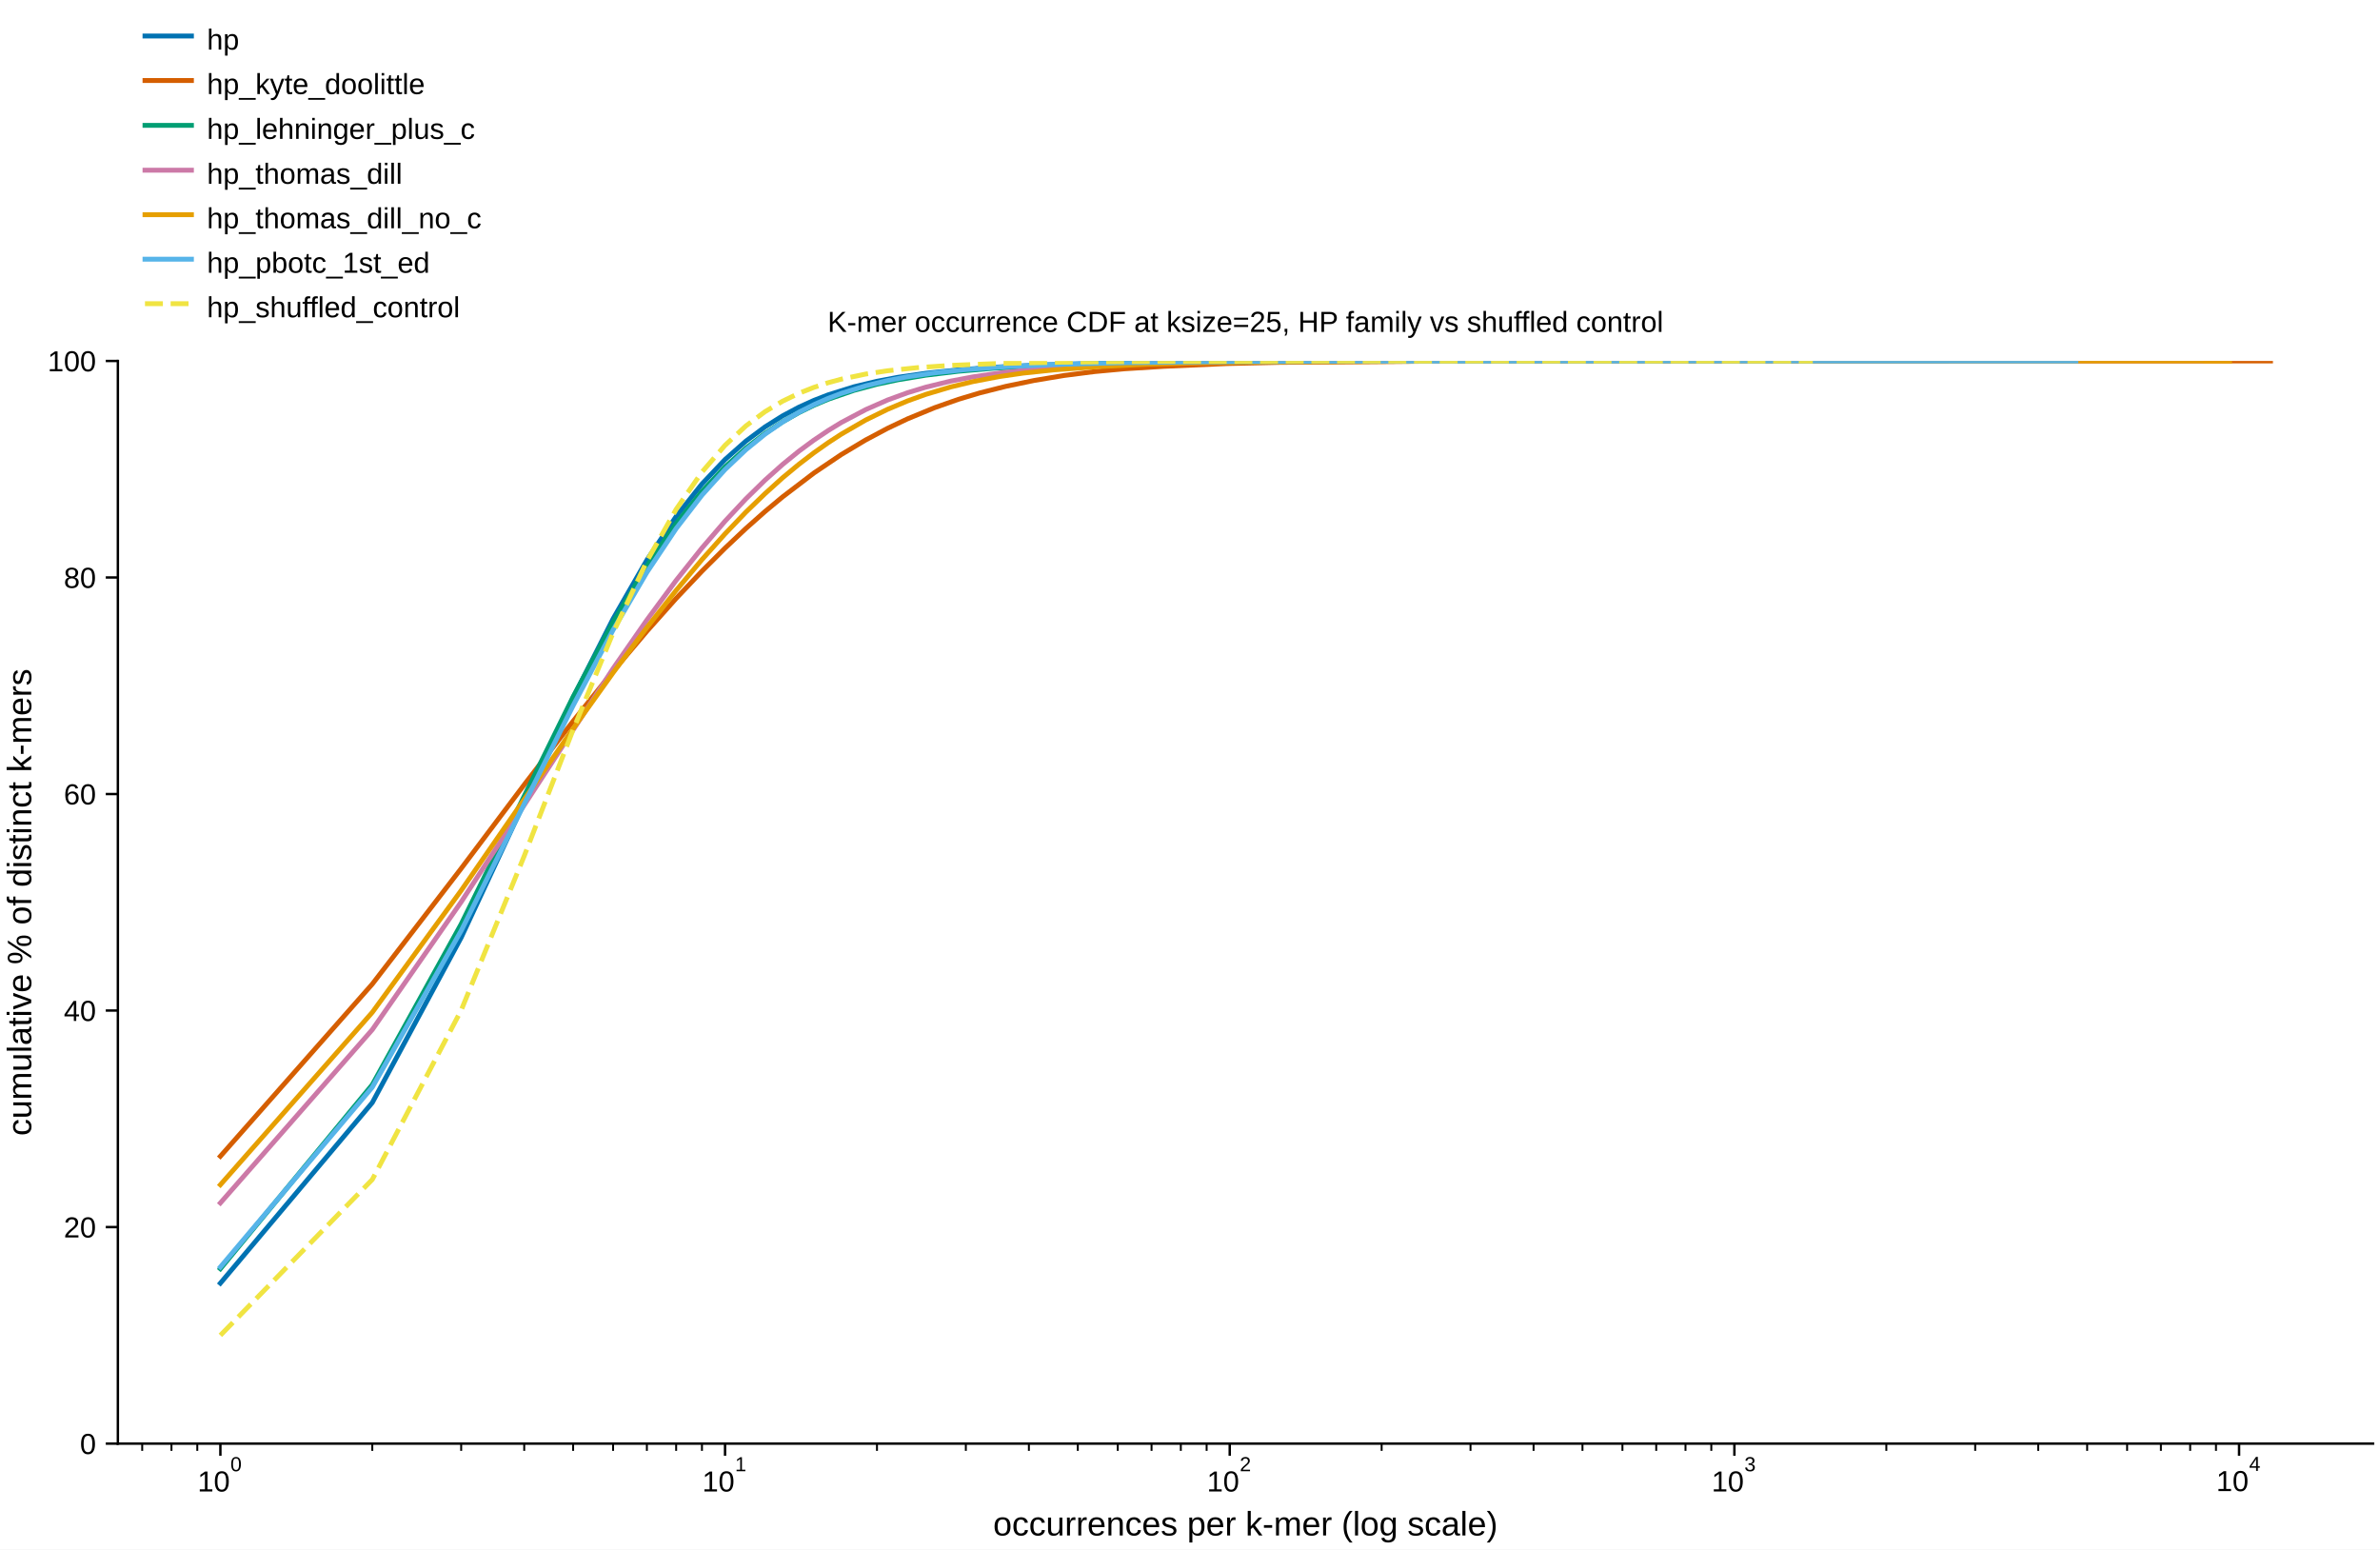
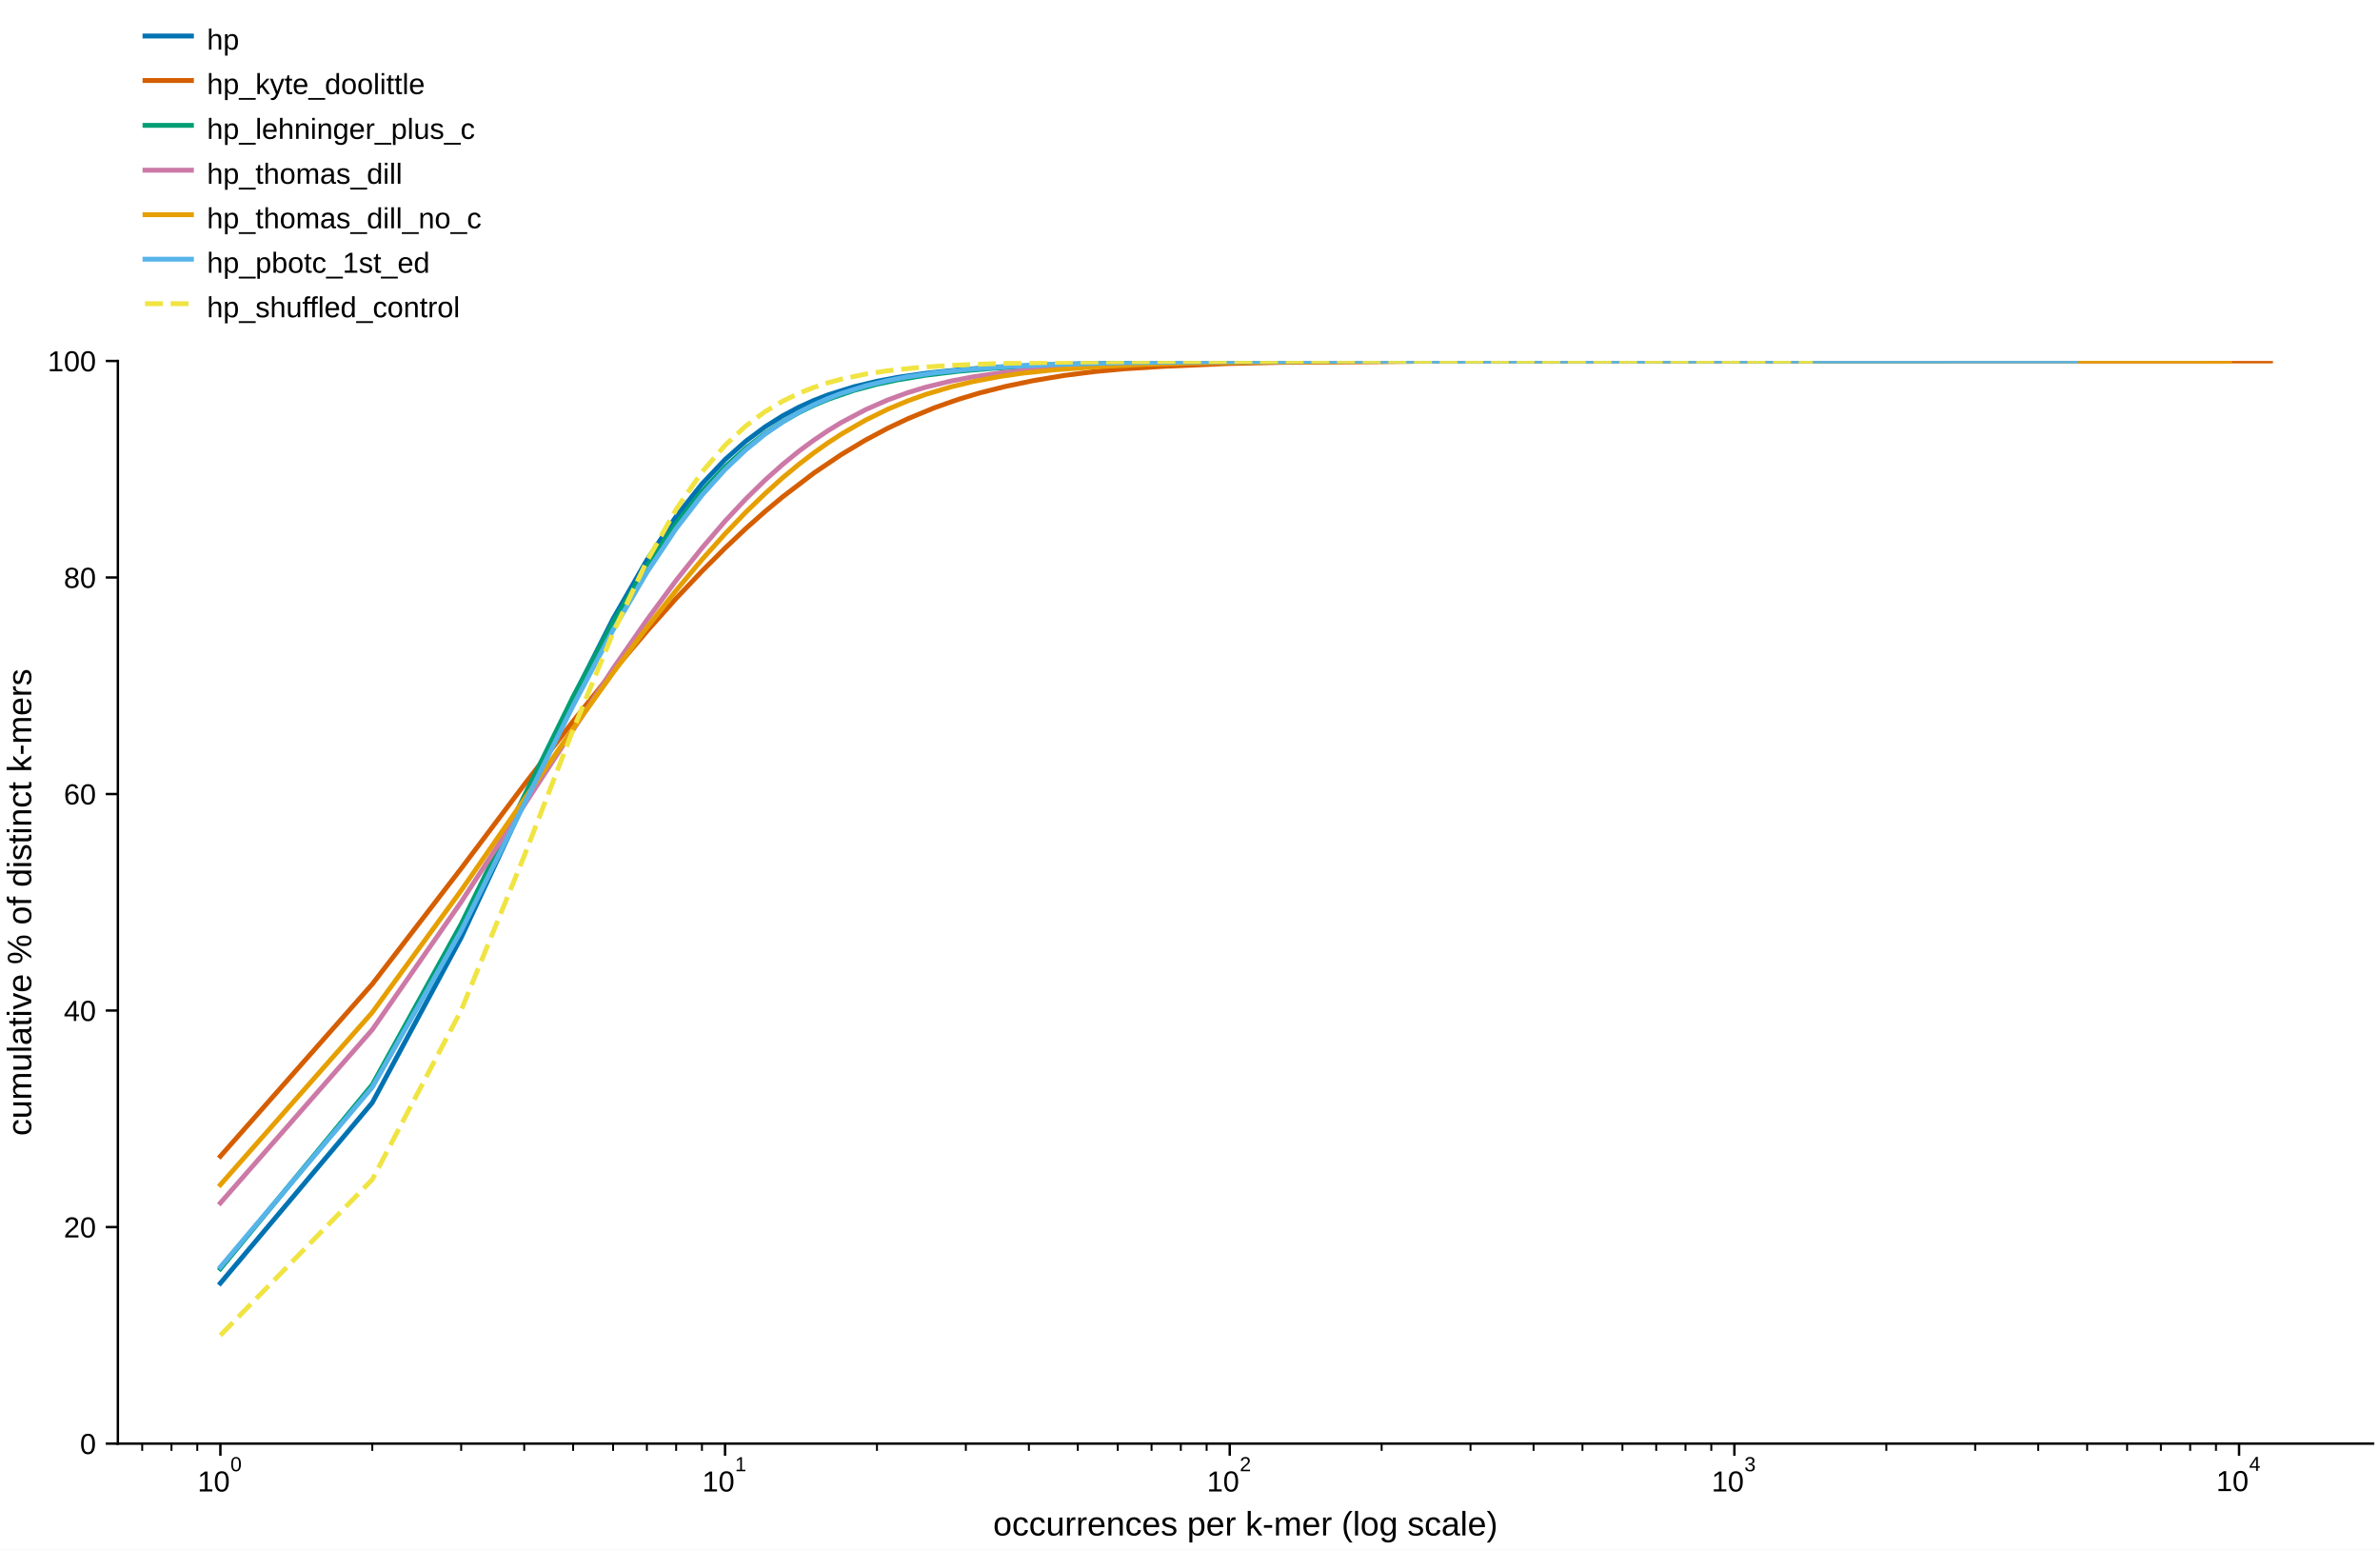
<svg xmlns="http://www.w3.org/2000/svg" xmlns:xlink="http://www.w3.org/1999/xlink" width="491.701pt" height="320.108pt" viewBox="0 0 491.701 320.108" version="1.1">
  <defs>
    <style type="text/css">*{stroke-linejoin: round; stroke-linecap: butt}</style>
  </defs>
  <g id="figure_1">
    <g id="patch_1">
      <path d="M 0 320.108  L 491.701 320.108  L 491.701 0  L 0 0  z " style="fill: #ffffff" />
    </g>
    <g id="axes_1">
      <g id="patch_2">
        <path d="M 24.351 298.219  L 490.261 298.219  L 490.261 74.565  L 24.351 74.565  z " style="fill: #ffffff" />
      </g>
      <g id="matplotlib.axis_1">
        <g id="xtick_1">
          <g id="line2d_1">
            <defs>
-               <path id="m914d6c0623" d="M 0 0  L 0 2.5  " style="stroke: #000000; stroke-width: 0.5" />
+               <path id="m2e31011716" d="M 0 0  L 0 2.5  " style="stroke: #000000; stroke-width: 0.5" />
            </defs>
            <g>
-               <use xlink:href="#m914d6c0623" x="45.529" y="298.219" style="stroke: #000000; stroke-width: 0.5" />
+               <use xlink:href="#m2e31011716" x="45.529" y="298.219" style="stroke: #000000; stroke-width: 0.5" />
            </g>
          </g>
          <g id="text_1">
            <g transform="translate(40.81913 308.9065)">
              <text>
                <tspan x="0" y="-0.8" style="font-size: 6px; font-family: 'Arial'">1</tspan>
                <tspan x="3.337" y="-0.8" style="font-size: 6px; font-family: 'Arial'">0</tspan>
                <tspan x="6.778" y="-4.981" style="font-size: 4.2px; font-family: 'Arial'">0</tspan>
              </text>
            </g>
          </g>
        </g>
        <g id="xtick_2">
          <g id="line2d_2">
            <g>
-               <use xlink:href="#m914d6c0623" x="149.793" y="298.219" style="stroke: #000000; stroke-width: 0.5" />
+               <use xlink:href="#m2e31011716" x="149.793" y="298.219" style="stroke: #000000; stroke-width: 0.5" />
            </g>
          </g>
          <g id="text_2">
            <g transform="translate(145.0834 308.9065)">
              <text>
                <tspan x="0" y="-0.8" style="font-size: 6px; font-family: 'Arial'">1</tspan>
                <tspan x="3.337" y="-0.8" style="font-size: 6px; font-family: 'Arial'">0</tspan>
                <tspan x="6.778" y="-4.981" style="font-size: 4.2px; font-family: 'Arial'">1</tspan>
              </text>
            </g>
          </g>
        </g>
        <g id="xtick_3">
          <g id="line2d_3">
            <g>
-               <use xlink:href="#m914d6c0623" x="254.058" y="298.219" style="stroke: #000000; stroke-width: 0.5" />
+               <use xlink:href="#m2e31011716" x="254.058" y="298.219" style="stroke: #000000; stroke-width: 0.5" />
            </g>
          </g>
          <g id="text_3">
            <g transform="translate(249.3476 308.9065)">
              <text>
                <tspan x="0" y="-0.8" style="font-size: 6px; font-family: 'Arial'">1</tspan>
                <tspan x="3.337" y="-0.8" style="font-size: 6px; font-family: 'Arial'">0</tspan>
                <tspan x="6.778" y="-4.981" style="font-size: 4.2px; font-family: 'Arial'">2</tspan>
              </text>
            </g>
          </g>
        </g>
        <g id="xtick_4">
          <g id="line2d_4">
            <g>
-               <use xlink:href="#m914d6c0623" x="358.322" y="298.219" style="stroke: #000000; stroke-width: 0.5" />
+               <use xlink:href="#m2e31011716" x="358.322" y="298.219" style="stroke: #000000; stroke-width: 0.5" />
            </g>
          </g>
          <g id="text_4">
            <g transform="translate(353.6118 308.9065)">
              <text>
                <tspan x="0" y="-0.8" style="font-size: 6px; font-family: 'Arial'">1</tspan>
                <tspan x="3.337" y="-0.8" style="font-size: 6px; font-family: 'Arial'">0</tspan>
                <tspan x="6.778" y="-4.981" style="font-size: 4.2px; font-family: 'Arial'">3</tspan>
              </text>
            </g>
          </g>
        </g>
        <g id="xtick_5">
          <g id="line2d_5">
            <g>
-               <use xlink:href="#m914d6c0623" x="462.586" y="298.219" style="stroke: #000000; stroke-width: 0.5" />
+               <use xlink:href="#m2e31011716" x="462.586" y="298.219" style="stroke: #000000; stroke-width: 0.5" />
            </g>
          </g>
          <g id="text_5">
            <g transform="translate(457.8761 308.8465)">
              <text>
                <tspan x="0" y="-0.811" style="font-size: 6px; font-family: 'Arial'">1</tspan>
                <tspan x="3.337" y="-0.811" style="font-size: 6px; font-family: 'Arial'">0</tspan>
                <tspan x="6.778" y="-4.992" style="font-size: 4.2px; font-family: 'Arial'">4</tspan>
              </text>
            </g>
          </g>
        </g>
        <g id="xtick_6">
          <g id="line2d_6">
            <defs>
-               <path id="m10ecdab57e" d="M 0 0  L 0 1.5  " style="stroke: #000000; stroke-width: 0.4" />
+               <path id="m9e3b6add95" d="M 0 0  L 0 1.5  " style="stroke: #000000; stroke-width: 0.4" />
            </defs>
            <g>
-               <use xlink:href="#m10ecdab57e" x="29.378" y="298.219" style="stroke: #000000; stroke-width: 0.4" />
+               <use xlink:href="#m9e3b6add95" x="29.378" y="298.219" style="stroke: #000000; stroke-width: 0.4" />
            </g>
          </g>
        </g>
        <g id="xtick_7">
          <g id="line2d_7">
            <g>
-               <use xlink:href="#m10ecdab57e" x="35.425" y="298.219" style="stroke: #000000; stroke-width: 0.4" />
+               <use xlink:href="#m9e3b6add95" x="35.425" y="298.219" style="stroke: #000000; stroke-width: 0.4" />
            </g>
          </g>
        </g>
        <g id="xtick_8">
          <g id="line2d_8">
            <g>
-               <use xlink:href="#m10ecdab57e" x="40.758" y="298.219" style="stroke: #000000; stroke-width: 0.4" />
+               <use xlink:href="#m9e3b6add95" x="40.758" y="298.219" style="stroke: #000000; stroke-width: 0.4" />
            </g>
          </g>
        </g>
        <g id="xtick_9">
          <g id="line2d_9">
            <g>
-               <use xlink:href="#m10ecdab57e" x="76.916" y="298.219" style="stroke: #000000; stroke-width: 0.4" />
+               <use xlink:href="#m9e3b6add95" x="76.916" y="298.219" style="stroke: #000000; stroke-width: 0.4" />
            </g>
          </g>
        </g>
        <g id="xtick_10">
          <g id="line2d_10">
            <g>
-               <use xlink:href="#m10ecdab57e" x="95.276" y="298.219" style="stroke: #000000; stroke-width: 0.4" />
+               <use xlink:href="#m9e3b6add95" x="95.276" y="298.219" style="stroke: #000000; stroke-width: 0.4" />
            </g>
          </g>
        </g>
        <g id="xtick_11">
          <g id="line2d_11">
            <g>
-               <use xlink:href="#m10ecdab57e" x="108.302" y="298.219" style="stroke: #000000; stroke-width: 0.4" />
+               <use xlink:href="#m9e3b6add95" x="108.302" y="298.219" style="stroke: #000000; stroke-width: 0.4" />
            </g>
          </g>
        </g>
        <g id="xtick_12">
          <g id="line2d_12">
            <g>
-               <use xlink:href="#m10ecdab57e" x="118.407" y="298.219" style="stroke: #000000; stroke-width: 0.4" />
+               <use xlink:href="#m9e3b6add95" x="118.407" y="298.219" style="stroke: #000000; stroke-width: 0.4" />
            </g>
          </g>
        </g>
        <g id="xtick_13">
          <g id="line2d_13">
            <g>
-               <use xlink:href="#m10ecdab57e" x="126.662" y="298.219" style="stroke: #000000; stroke-width: 0.4" />
+               <use xlink:href="#m9e3b6add95" x="126.662" y="298.219" style="stroke: #000000; stroke-width: 0.4" />
            </g>
          </g>
        </g>
        <g id="xtick_14">
          <g id="line2d_14">
            <g>
-               <use xlink:href="#m10ecdab57e" x="133.643" y="298.219" style="stroke: #000000; stroke-width: 0.4" />
+               <use xlink:href="#m9e3b6add95" x="133.643" y="298.219" style="stroke: #000000; stroke-width: 0.4" />
            </g>
          </g>
        </g>
        <g id="xtick_15">
          <g id="line2d_15">
            <g>
-               <use xlink:href="#m10ecdab57e" x="139.689" y="298.219" style="stroke: #000000; stroke-width: 0.4" />
+               <use xlink:href="#m9e3b6add95" x="139.689" y="298.219" style="stroke: #000000; stroke-width: 0.4" />
            </g>
          </g>
        </g>
        <g id="xtick_16">
          <g id="line2d_16">
            <g>
-               <use xlink:href="#m10ecdab57e" x="145.022" y="298.219" style="stroke: #000000; stroke-width: 0.4" />
+               <use xlink:href="#m9e3b6add95" x="145.022" y="298.219" style="stroke: #000000; stroke-width: 0.4" />
            </g>
          </g>
        </g>
        <g id="xtick_17">
          <g id="line2d_17">
            <g>
-               <use xlink:href="#m10ecdab57e" x="181.18" y="298.219" style="stroke: #000000; stroke-width: 0.4" />
+               <use xlink:href="#m9e3b6add95" x="181.18" y="298.219" style="stroke: #000000; stroke-width: 0.4" />
            </g>
          </g>
        </g>
        <g id="xtick_18">
          <g id="line2d_18">
            <g>
-               <use xlink:href="#m10ecdab57e" x="199.54" y="298.219" style="stroke: #000000; stroke-width: 0.4" />
+               <use xlink:href="#m9e3b6add95" x="199.54" y="298.219" style="stroke: #000000; stroke-width: 0.4" />
            </g>
          </g>
        </g>
        <g id="xtick_19">
          <g id="line2d_19">
            <g>
-               <use xlink:href="#m10ecdab57e" x="212.567" y="298.219" style="stroke: #000000; stroke-width: 0.4" />
+               <use xlink:href="#m9e3b6add95" x="212.567" y="298.219" style="stroke: #000000; stroke-width: 0.4" />
            </g>
          </g>
        </g>
        <g id="xtick_20">
          <g id="line2d_20">
            <g>
-               <use xlink:href="#m10ecdab57e" x="222.671" y="298.219" style="stroke: #000000; stroke-width: 0.4" />
+               <use xlink:href="#m9e3b6add95" x="222.671" y="298.219" style="stroke: #000000; stroke-width: 0.4" />
            </g>
          </g>
        </g>
        <g id="xtick_21">
          <g id="line2d_21">
            <g>
-               <use xlink:href="#m10ecdab57e" x="230.927" y="298.219" style="stroke: #000000; stroke-width: 0.4" />
+               <use xlink:href="#m9e3b6add95" x="230.927" y="298.219" style="stroke: #000000; stroke-width: 0.4" />
            </g>
          </g>
        </g>
        <g id="xtick_22">
          <g id="line2d_22">
            <g>
-               <use xlink:href="#m10ecdab57e" x="237.907" y="298.219" style="stroke: #000000; stroke-width: 0.4" />
+               <use xlink:href="#m9e3b6add95" x="237.907" y="298.219" style="stroke: #000000; stroke-width: 0.4" />
            </g>
          </g>
        </g>
        <g id="xtick_23">
          <g id="line2d_23">
            <g>
-               <use xlink:href="#m10ecdab57e" x="243.953" y="298.219" style="stroke: #000000; stroke-width: 0.4" />
+               <use xlink:href="#m9e3b6add95" x="243.953" y="298.219" style="stroke: #000000; stroke-width: 0.4" />
            </g>
          </g>
        </g>
        <g id="xtick_24">
          <g id="line2d_24">
            <g>
-               <use xlink:href="#m10ecdab57e" x="249.287" y="298.219" style="stroke: #000000; stroke-width: 0.4" />
+               <use xlink:href="#m9e3b6add95" x="249.287" y="298.219" style="stroke: #000000; stroke-width: 0.4" />
            </g>
          </g>
        </g>
        <g id="xtick_25">
          <g id="line2d_25">
            <g>
-               <use xlink:href="#m10ecdab57e" x="285.444" y="298.219" style="stroke: #000000; stroke-width: 0.4" />
+               <use xlink:href="#m9e3b6add95" x="285.444" y="298.219" style="stroke: #000000; stroke-width: 0.4" />
            </g>
          </g>
        </g>
        <g id="xtick_26">
          <g id="line2d_26">
            <g>
-               <use xlink:href="#m10ecdab57e" x="303.804" y="298.219" style="stroke: #000000; stroke-width: 0.4" />
+               <use xlink:href="#m9e3b6add95" x="303.804" y="298.219" style="stroke: #000000; stroke-width: 0.4" />
            </g>
          </g>
        </g>
        <g id="xtick_27">
          <g id="line2d_27">
            <g>
-               <use xlink:href="#m10ecdab57e" x="316.831" y="298.219" style="stroke: #000000; stroke-width: 0.4" />
+               <use xlink:href="#m9e3b6add95" x="316.831" y="298.219" style="stroke: #000000; stroke-width: 0.4" />
            </g>
          </g>
        </g>
        <g id="xtick_28">
          <g id="line2d_28">
            <g>
-               <use xlink:href="#m10ecdab57e" x="326.935" y="298.219" style="stroke: #000000; stroke-width: 0.4" />
+               <use xlink:href="#m9e3b6add95" x="326.935" y="298.219" style="stroke: #000000; stroke-width: 0.4" />
            </g>
          </g>
        </g>
        <g id="xtick_29">
          <g id="line2d_29">
            <g>
-               <use xlink:href="#m10ecdab57e" x="335.191" y="298.219" style="stroke: #000000; stroke-width: 0.4" />
+               <use xlink:href="#m9e3b6add95" x="335.191" y="298.219" style="stroke: #000000; stroke-width: 0.4" />
            </g>
          </g>
        </g>
        <g id="xtick_30">
          <g id="line2d_30">
            <g>
-               <use xlink:href="#m10ecdab57e" x="342.171" y="298.219" style="stroke: #000000; stroke-width: 0.4" />
+               <use xlink:href="#m9e3b6add95" x="342.171" y="298.219" style="stroke: #000000; stroke-width: 0.4" />
            </g>
          </g>
        </g>
        <g id="xtick_31">
          <g id="line2d_31">
            <g>
-               <use xlink:href="#m10ecdab57e" x="348.218" y="298.219" style="stroke: #000000; stroke-width: 0.4" />
+               <use xlink:href="#m9e3b6add95" x="348.218" y="298.219" style="stroke: #000000; stroke-width: 0.4" />
            </g>
          </g>
        </g>
        <g id="xtick_32">
          <g id="line2d_32">
            <g>
-               <use xlink:href="#m10ecdab57e" x="353.551" y="298.219" style="stroke: #000000; stroke-width: 0.4" />
+               <use xlink:href="#m9e3b6add95" x="353.551" y="298.219" style="stroke: #000000; stroke-width: 0.4" />
            </g>
          </g>
        </g>
        <g id="xtick_33">
          <g id="line2d_33">
            <g>
-               <use xlink:href="#m10ecdab57e" x="389.708" y="298.219" style="stroke: #000000; stroke-width: 0.4" />
+               <use xlink:href="#m9e3b6add95" x="389.708" y="298.219" style="stroke: #000000; stroke-width: 0.4" />
            </g>
          </g>
        </g>
        <g id="xtick_34">
          <g id="line2d_34">
            <g>
-               <use xlink:href="#m10ecdab57e" x="408.069" y="298.219" style="stroke: #000000; stroke-width: 0.4" />
+               <use xlink:href="#m9e3b6add95" x="408.069" y="298.219" style="stroke: #000000; stroke-width: 0.4" />
            </g>
          </g>
        </g>
        <g id="xtick_35">
          <g id="line2d_35">
            <g>
-               <use xlink:href="#m10ecdab57e" x="421.095" y="298.219" style="stroke: #000000; stroke-width: 0.4" />
+               <use xlink:href="#m9e3b6add95" x="421.095" y="298.219" style="stroke: #000000; stroke-width: 0.4" />
            </g>
          </g>
        </g>
        <g id="xtick_36">
          <g id="line2d_36">
            <g>
-               <use xlink:href="#m10ecdab57e" x="431.199" y="298.219" style="stroke: #000000; stroke-width: 0.4" />
+               <use xlink:href="#m9e3b6add95" x="431.199" y="298.219" style="stroke: #000000; stroke-width: 0.4" />
            </g>
          </g>
        </g>
        <g id="xtick_37">
          <g id="line2d_37">
            <g>
-               <use xlink:href="#m10ecdab57e" x="439.455" y="298.219" style="stroke: #000000; stroke-width: 0.4" />
+               <use xlink:href="#m9e3b6add95" x="439.455" y="298.219" style="stroke: #000000; stroke-width: 0.4" />
            </g>
          </g>
        </g>
        <g id="xtick_38">
          <g id="line2d_38">
            <g>
-               <use xlink:href="#m10ecdab57e" x="446.435" y="298.219" style="stroke: #000000; stroke-width: 0.4" />
+               <use xlink:href="#m9e3b6add95" x="446.435" y="298.219" style="stroke: #000000; stroke-width: 0.4" />
            </g>
          </g>
        </g>
        <g id="xtick_39">
          <g id="line2d_39">
            <g>
-               <use xlink:href="#m10ecdab57e" x="452.482" y="298.219" style="stroke: #000000; stroke-width: 0.4" />
+               <use xlink:href="#m9e3b6add95" x="452.482" y="298.219" style="stroke: #000000; stroke-width: 0.4" />
            </g>
          </g>
        </g>
        <g id="xtick_40">
          <g id="line2d_40">
            <g>
-               <use xlink:href="#m10ecdab57e" x="457.815" y="298.219" style="stroke: #000000; stroke-width: 0.4" />
+               <use xlink:href="#m9e3b6add95" x="457.815" y="298.219" style="stroke: #000000; stroke-width: 0.4" />
            </g>
          </g>
        </g>
        <g id="text_6">
          <text style="font-size: 7px; font-family: 'Arial'; text-anchor: middle" x="257.306" y="317.195" transform="rotate(-0 257.3064 317.1948)">occurrences per k-mer (log scale)</text>
        </g>
      </g>
      <g id="matplotlib.axis_2">
        <g id="ytick_1">
          <g id="line2d_41">
            <defs>
-               <path id="m6339dfa6a4" d="M 0 0  L -2.5 0  " style="stroke: #000000; stroke-width: 0.5" />
+               <path id="m913bffaf8e" d="M 0 0  L -2.5 0  " style="stroke: #000000; stroke-width: 0.5" />
            </defs>
            <g>
-               <use xlink:href="#m6339dfa6a4" x="24.351" y="298.219" style="stroke: #000000; stroke-width: 0.5" />
+               <use xlink:href="#m913bffaf8e" x="24.351" y="298.219" style="stroke: #000000; stroke-width: 0.5" />
            </g>
          </g>
          <g id="text_7">
            <text style="font-size: 6px; font-family: 'Arial'; text-anchor: end" x="19.851" y="300.366" transform="rotate(-0 19.85141 300.3664)">0</text>
          </g>
        </g>
        <g id="ytick_2">
          <g id="line2d_42">
            <g>
-               <use xlink:href="#m6339dfa6a4" x="24.351" y="253.488" style="stroke: #000000; stroke-width: 0.5" />
+               <use xlink:href="#m913bffaf8e" x="24.351" y="253.488" style="stroke: #000000; stroke-width: 0.5" />
            </g>
          </g>
          <g id="text_8">
            <text style="font-size: 6px; font-family: 'Arial'; text-anchor: end" x="19.851" y="255.636" transform="rotate(-0 19.85141 255.6355)">20</text>
          </g>
        </g>
        <g id="ytick_3">
          <g id="line2d_43">
            <g>
-               <use xlink:href="#m6339dfa6a4" x="24.351" y="208.757" style="stroke: #000000; stroke-width: 0.5" />
+               <use xlink:href="#m913bffaf8e" x="24.351" y="208.757" style="stroke: #000000; stroke-width: 0.5" />
            </g>
          </g>
          <g id="text_9">
            <text style="font-size: 6px; font-family: 'Arial'; text-anchor: end" x="19.851" y="210.905" transform="rotate(-0 19.85141 210.9046)">40</text>
          </g>
        </g>
        <g id="ytick_4">
          <g id="line2d_44">
            <g>
-               <use xlink:href="#m6339dfa6a4" x="24.351" y="164.026" style="stroke: #000000; stroke-width: 0.5" />
+               <use xlink:href="#m913bffaf8e" x="24.351" y="164.026" style="stroke: #000000; stroke-width: 0.5" />
            </g>
          </g>
          <g id="text_10">
            <text style="font-size: 6px; font-family: 'Arial'; text-anchor: end" x="19.851" y="166.174" transform="rotate(-0 19.85141 166.1738)">60</text>
          </g>
        </g>
        <g id="ytick_5">
          <g id="line2d_45">
            <g>
-               <use xlink:href="#m6339dfa6a4" x="24.351" y="119.296" style="stroke: #000000; stroke-width: 0.5" />
+               <use xlink:href="#m913bffaf8e" x="24.351" y="119.296" style="stroke: #000000; stroke-width: 0.5" />
            </g>
          </g>
          <g id="text_11">
            <text style="font-size: 6px; font-family: 'Arial'; text-anchor: end" x="19.851" y="121.443" transform="rotate(-0 19.85141 121.4429)">80</text>
          </g>
        </g>
        <g id="ytick_6">
          <g id="line2d_46">
            <g>
-               <use xlink:href="#m6339dfa6a4" x="24.351" y="74.565" style="stroke: #000000; stroke-width: 0.5" />
+               <use xlink:href="#m913bffaf8e" x="24.351" y="74.565" style="stroke: #000000; stroke-width: 0.5" />
            </g>
          </g>
          <g id="text_12">
            <text style="font-size: 6px; font-family: 'Arial'; text-anchor: end" x="19.851" y="76.712" transform="rotate(-0 19.85141 76.71201)">100</text>
          </g>
        </g>
        <g id="text_13">
          <text style="font-size: 7px; font-family: 'Arial'; text-anchor: middle" x="6.45" y="186.392" transform="rotate(-90 6.450469 186.3919)">cumulative % of distinct k-mers</text>
        </g>
      </g>
      <g id="line2d_47">
-         <path d="M 45.529 265.078  L 76.916 227.782  L 95.276 193.683  L 118.407 144.127  L 126.662 127.831  L 133.643 115.694  L 139.689 106.689  L 145.022 99.976  L 149.793 94.934  L 154.109 91.117  L 158.049 88.19  L 161.674 85.91  L 165.029 84.124  L 168.153 82.708  L 171.076 81.572  L 176.409 79.904  L 181.18 78.761  L 185.496 77.945  L 191.284 77.106  L 198.005 76.398  L 205.208 75.863  L 214.776 75.398  L 227.803 75.017  L 245.071 74.76  L 271.194 74.622  L 336.309 74.566  L 402.057 74.565  L 402.057 74.565  " clip-path="url(#p45cce7b55a)" style="fill: none; stroke: #0072b2; stroke-linecap: square" />
+         <path d="M 45.529 265.078  L 76.916 227.782  L 95.276 193.683  L 118.407 144.127  L 126.662 127.831  L 133.643 115.694  L 139.689 106.689  L 145.022 99.976  L 149.793 94.934  L 154.109 91.117  L 158.049 88.19  L 161.674 85.91  L 165.029 84.124  L 168.153 82.708  L 171.076 81.572  L 176.409 79.904  L 181.18 78.761  L 185.496 77.945  L 191.284 77.106  L 198.005 76.398  L 205.208 75.863  L 214.776 75.398  L 227.803 75.017  L 245.071 74.76  L 271.194 74.622  L 336.309 74.566  L 402.057 74.565  L 402.057 74.565  " clip-path="url(#p047eade85a)" style="fill: none; stroke: #0072b2; stroke-linecap: square" />
      </g>
      <g id="line2d_48">
-         <path d="M 45.529 238.856  L 76.916 203.288  L 95.276 179.411  L 108.302 162.102  L 118.407 148.976  L 126.662 138.664  L 133.643 130.398  L 139.689 123.617  L 145.022 117.99  L 149.793 113.229  L 154.109 109.159  L 158.049 105.669  L 161.674 102.653  L 168.153 97.713  L 173.821 93.89  L 178.857 90.881  L 183.389 88.472  L 187.509 86.519  L 193.06 84.23  L 198.005 82.492  L 202.462 81.156  L 207.796 79.813  L 213.685 78.59  L 219.869 77.563  L 226.156 76.758  L 232.411 76.181  L 240.423 75.681  L 253.603 75.103  L 264.162 74.862  L 294.449 74.628  L 336.235 74.573  L 469.084 74.565  L 469.084 74.565  " clip-path="url(#p45cce7b55a)" style="fill: none; stroke: #d55e00; stroke-linecap: square" />
+         <path d="M 45.529 238.856  L 76.916 203.288  L 95.276 179.411  L 108.302 162.102  L 118.407 148.976  L 126.662 138.664  L 133.643 130.398  L 139.689 123.617  L 145.022 117.99  L 149.793 113.229  L 154.109 109.159  L 158.049 105.669  L 161.674 102.653  L 168.153 97.713  L 173.821 93.89  L 178.857 90.881  L 183.389 88.472  L 187.509 86.519  L 193.06 84.23  L 198.005 82.492  L 202.462 81.156  L 207.796 79.813  L 213.685 78.59  L 219.869 77.563  L 226.156 76.758  L 232.411 76.181  L 240.423 75.681  L 253.603 75.103  L 264.162 74.862  L 294.449 74.628  L 336.235 74.573  L 469.084 74.565  L 469.084 74.565  " clip-path="url(#p047eade85a)" style="fill: none; stroke: #d55e00; stroke-linecap: square" />
      </g>
      <g id="line2d_49">
-         <path d="M 45.529 262.096  L 76.916 224.077  L 95.276 190.892  L 118.407 143.937  L 126.662 128.498  L 133.643 116.889  L 139.689 108.136  L 145.022 101.518  L 149.793 96.463  L 154.109 92.578  L 158.049 89.54  L 161.674 87.142  L 165.029 85.242  L 168.153 83.716  L 171.076 82.482  L 176.409 80.644  L 181.18 79.371  L 185.496 78.455  L 191.284 77.499  L 198.005 76.691  L 205.208 76.076  L 213.685 75.585  L 225.309 75.161  L 239.807 74.863  L 261.552 74.673  L 302.889 74.58  L 402.005 74.565  L 402.005 74.565  " clip-path="url(#p45cce7b55a)" style="fill: none; stroke: #009e73; stroke-linecap: square" />
+         <path d="M 45.529 262.096  L 76.916 224.077  L 95.276 190.892  L 118.407 143.937  L 126.662 128.498  L 133.643 116.889  L 139.689 108.136  L 145.022 101.518  L 149.793 96.463  L 154.109 92.578  L 158.049 89.54  L 161.674 87.142  L 165.029 85.242  L 168.153 83.716  L 171.076 82.482  L 176.409 80.644  L 181.18 79.371  L 185.496 78.455  L 191.284 77.499  L 198.005 76.691  L 205.208 76.076  L 213.685 75.585  L 225.309 75.161  L 239.807 74.863  L 261.552 74.673  L 302.889 74.58  L 402.005 74.565  L 402.005 74.565  " clip-path="url(#p047eade85a)" style="fill: none; stroke: #009e73; stroke-linecap: square" />
      </g>
      <g id="line2d_50">
-         <path d="M 45.529 248.502  L 76.916 212.704  L 95.276 186.325  L 126.662 138.106  L 133.643 128.075  L 139.689 119.892  L 145.022 113.204  L 149.793 107.661  L 154.109 103.045  L 158.049 99.19  L 161.674 95.951  L 165.029 93.22  L 168.153 90.915  L 171.076 88.954  L 173.821 87.274  L 178.857 84.614  L 183.389 82.624  L 187.509 81.124  L 191.284 79.977  L 196.416 78.724  L 201.025 77.851  L 206.52 77.053  L 212.567 76.402  L 220.822 75.761  L 230.166 75.286  L 241.031 74.999  L 260.778 74.73  L 284.298 74.621  L 364.611 74.567  L 454.729 74.565  L 454.729 74.565  " clip-path="url(#p45cce7b55a)" style="fill: none; stroke: #cc79a7; stroke-linecap: square" />
+         <path d="M 45.529 248.502  L 76.916 212.704  L 95.276 186.325  L 126.662 138.106  L 133.643 128.075  L 139.689 119.892  L 145.022 113.204  L 149.793 107.661  L 154.109 103.045  L 158.049 99.19  L 161.674 95.951  L 165.029 93.22  L 168.153 90.915  L 171.076 88.954  L 173.821 87.274  L 178.857 84.614  L 183.389 82.624  L 187.509 81.124  L 191.284 79.977  L 196.416 78.724  L 201.025 77.851  L 206.52 77.053  L 212.567 76.402  L 220.822 75.761  L 230.166 75.286  L 241.031 74.999  L 260.778 74.73  L 284.298 74.621  L 364.611 74.567  L 454.729 74.565  L 454.729 74.565  " clip-path="url(#p047eade85a)" style="fill: none; stroke: #cc79a7; stroke-linecap: square" />
      </g>
      <g id="line2d_51">
-         <path d="M 45.529 244.746  L 76.916 209.127  L 95.276 183.953  L 118.407 150.521  L 126.662 138.972  L 133.643 129.635  L 139.689 121.965  L 145.022 115.603  L 149.793 110.279  L 154.109 105.779  L 158.049 101.977  L 161.674 98.705  L 165.029 95.925  L 168.153 93.533  L 171.076 91.467  L 173.821 89.678  L 178.857 86.766  L 183.389 84.548  L 187.509 82.818  L 191.284 81.465  L 196.416 79.935  L 201.025 78.826  L 206.52 77.781  L 211.42 77.073  L 217.9 76.396  L 226.987 75.736  L 237.255 75.23  L 247.228 74.957  L 263.431 74.777  L 297.498 74.606  L 460.634 74.565  L 460.634 74.565  " clip-path="url(#p45cce7b55a)" style="fill: none; stroke: #e69f00; stroke-linecap: square" />
+         <path d="M 45.529 244.746  L 76.916 209.127  L 95.276 183.953  L 118.407 150.521  L 126.662 138.972  L 133.643 129.635  L 139.689 121.965  L 145.022 115.603  L 149.793 110.279  L 154.109 105.779  L 158.049 101.977  L 161.674 98.705  L 165.029 95.925  L 168.153 93.533  L 171.076 91.467  L 173.821 89.678  L 178.857 86.766  L 183.389 84.548  L 187.509 82.818  L 191.284 81.465  L 196.416 79.935  L 201.025 78.826  L 206.52 77.781  L 211.42 77.073  L 217.9 76.396  L 226.987 75.736  L 237.255 75.23  L 247.228 74.957  L 263.431 74.777  L 297.498 74.606  L 460.634 74.565  L 460.634 74.565  " clip-path="url(#p047eade85a)" style="fill: none; stroke: #e69f00; stroke-linecap: square" />
      </g>
      <g id="line2d_52">
-         <path d="M 45.529 261.738  L 76.916 224.602  L 95.276 192.268  L 118.407 145.761  L 126.662 130.136  L 133.643 118.237  L 139.689 109.189  L 145.022 102.286  L 149.793 96.993  L 154.109 92.893  L 158.049 89.694  L 161.674 87.182  L 165.029 85.187  L 168.153 83.589  L 171.076 82.305  L 173.821 81.261  L 178.857 79.7  L 183.389 78.614  L 187.509 77.833  L 193.06 77.026  L 199.54 76.346  L 207.796 75.757  L 217.9 75.294  L 230.927 74.948  L 247.752 74.737  L 278.877 74.603  L 356.615 74.566  L 428.877 74.565  L 428.877 74.565  " clip-path="url(#p45cce7b55a)" style="fill: none; stroke: #56b4e9; stroke-linecap: square" />
+         <path d="M 45.529 261.738  L 76.916 224.602  L 95.276 192.268  L 118.407 145.761  L 126.662 130.136  L 133.643 118.237  L 139.689 109.189  L 145.022 102.286  L 149.793 96.993  L 154.109 92.893  L 158.049 89.694  L 161.674 87.182  L 165.029 85.187  L 168.153 83.589  L 171.076 82.305  L 173.821 81.261  L 178.857 79.7  L 183.389 78.614  L 187.509 77.833  L 193.06 77.026  L 199.54 76.346  L 207.796 75.757  L 217.9 75.294  L 230.927 74.948  L 247.752 74.737  L 278.877 74.603  L 356.615 74.566  L 428.877 74.565  L 428.877 74.565  " clip-path="url(#p047eade85a)" style="fill: none; stroke: #56b4e9; stroke-linecap: square" />
      </g>
      <g id="line2d_53">
-         <path d="M 45.529 275.851  L 76.916 243.665  L 95.276 208.704  L 108.302 176.826  L 118.407 150.735  L 126.662 130.721  L 133.643 115.924  L 139.689 105.211  L 145.022 97.517  L 149.793 91.985  L 154.109 87.978  L 158.049 85.042  L 161.674 82.879  L 165.029 81.256  L 168.153 80.019  L 171.076 79.065  L 173.821 78.321  L 178.857 77.271  L 183.389 76.589  L 189.436 75.954  L 196.416 75.48  L 206.52 75.076  L 218.895 74.824  L 239.807 74.656  L 281.914 74.575  L 374.518 74.565  L 374.518 74.565  " clip-path="url(#p45cce7b55a)" style="fill: none; stroke-dasharray: 3.7,1.6; stroke-dashoffset: 0; stroke: #f0e442" />
+         <path d="M 45.529 275.851  L 76.916 243.665  L 95.276 208.704  L 108.302 176.826  L 118.407 150.735  L 126.662 130.721  L 133.643 115.924  L 139.689 105.211  L 145.022 97.517  L 149.793 91.985  L 154.109 87.978  L 158.049 85.042  L 161.674 82.879  L 165.029 81.256  L 168.153 80.019  L 171.076 79.065  L 173.821 78.321  L 178.857 77.271  L 183.389 76.589  L 189.436 75.954  L 196.416 75.48  L 206.52 75.076  L 218.895 74.824  L 239.807 74.656  L 281.914 74.575  L 374.518 74.565  L 374.518 74.565  " clip-path="url(#p047eade85a)" style="fill: none; stroke-dasharray: 3.7,1.6; stroke-dashoffset: 0; stroke: #f0e442" />
      </g>
      <g id="patch_3">
        <path d="M 24.351 298.219  L 24.351 74.565  " style="fill: none; stroke: #000000; stroke-width: 0.5; stroke-linejoin: miter; stroke-linecap: square" />
      </g>
      <g id="patch_4">
        <path d="M 24.351 298.219  L 490.261 298.219  " style="fill: none; stroke: #000000; stroke-width: 0.5; stroke-linejoin: miter; stroke-linecap: square" />
-       </g>
-       <g id="text_14">
-         <text style="font-size: 6px; font-family: 'Arial'; text-anchor: middle" x="257.306" y="68.565" transform="rotate(-0 257.3064 68.56467)">K-mer occurrence CDF at ksize=25, HP family vs shuffled control</text>
      </g>
      <g id="legend_1">
        <g id="line2d_54">
          <path d="M 29.951 7.44  L 34.751 7.44  L 39.551 7.44  " style="fill: none; stroke: #0072b2; stroke-linecap: square" />
        </g>
-         <g id="text_15">
+         <g id="text_14">
          <text style="font-size: 6px; font-family: 'Arial'; text-anchor: start" x="42.751" y="10.24" transform="rotate(-0 42.75141 10.24)">hp</text>
        </g>
        <g id="line2d_55">
          <path d="M 29.951 16.633  L 34.751 16.633  L 39.551 16.633  " style="fill: none; stroke: #d55e00; stroke-linecap: square" />
        </g>
-         <g id="text_16">
+         <g id="text_15">
          <text style="font-size: 6px; font-family: 'Arial'; text-anchor: start" x="42.751" y="19.433" transform="rotate(-0 42.75141 19.4325)">hp_kyte_doolittle</text>
        </g>
        <g id="line2d_56">
          <path d="M 29.951 25.895  L 34.751 25.895  L 39.551 25.895  " style="fill: none; stroke: #009e73; stroke-linecap: square" />
        </g>
-         <g id="text_17">
+         <g id="text_16">
          <text style="font-size: 6px; font-family: 'Arial'; text-anchor: start" x="42.751" y="28.695" transform="rotate(-0 42.75141 28.69531)">hp_lehninger_plus_c</text>
        </g>
        <g id="line2d_57">
          <path d="M 29.951 35.158  L 34.751 35.158  L 39.551 35.158  " style="fill: none; stroke: #cc79a7; stroke-linecap: square" />
        </g>
-         <g id="text_18">
+         <g id="text_17">
          <text style="font-size: 6px; font-family: 'Arial'; text-anchor: start" x="42.751" y="37.958" transform="rotate(-0 42.75141 37.95813)">hp_thomas_dill</text>
        </g>
        <g id="line2d_58">
          <path d="M 29.951 44.351  L 34.751 44.351  L 39.551 44.351  " style="fill: none; stroke: #e69f00; stroke-linecap: square" />
        </g>
-         <g id="text_19">
+         <g id="text_18">
          <text style="font-size: 6px; font-family: 'Arial'; text-anchor: start" x="42.751" y="47.151" transform="rotate(-0 42.75141 47.15062)">hp_thomas_dill_no_c</text>
        </g>
        <g id="line2d_59">
          <path d="M 29.951 53.543  L 34.751 53.543  L 39.551 53.543  " style="fill: none; stroke: #56b4e9; stroke-linecap: square" />
        </g>
-         <g id="text_20">
+         <g id="text_19">
          <text style="font-size: 6px; font-family: 'Arial'; text-anchor: start" x="42.751" y="56.343" transform="rotate(-0 42.75141 56.34313)">hp_pbotc_1st_ed</text>
        </g>
        <g id="line2d_60">
          <path d="M 29.951 62.736  L 34.751 62.736  L 39.551 62.736  " style="fill: none; stroke-dasharray: 3.7,1.6; stroke-dashoffset: 0; stroke: #f0e442" />
        </g>
-         <g id="text_21">
+         <g id="text_20">
          <text style="font-size: 6px; font-family: 'Arial'; text-anchor: start" x="42.751" y="65.536" transform="rotate(-0 42.75141 65.53562)">hp_shuffled_control</text>
        </g>
      </g>
    </g>
  </g>
  <defs>
-     <clipPath id="p45cce7b55a">
+     <clipPath id="p047eade85a">
      <rect x="24.351" y="74.565" width="465.91" height="223.654" />
    </clipPath>
  </defs>
</svg>
